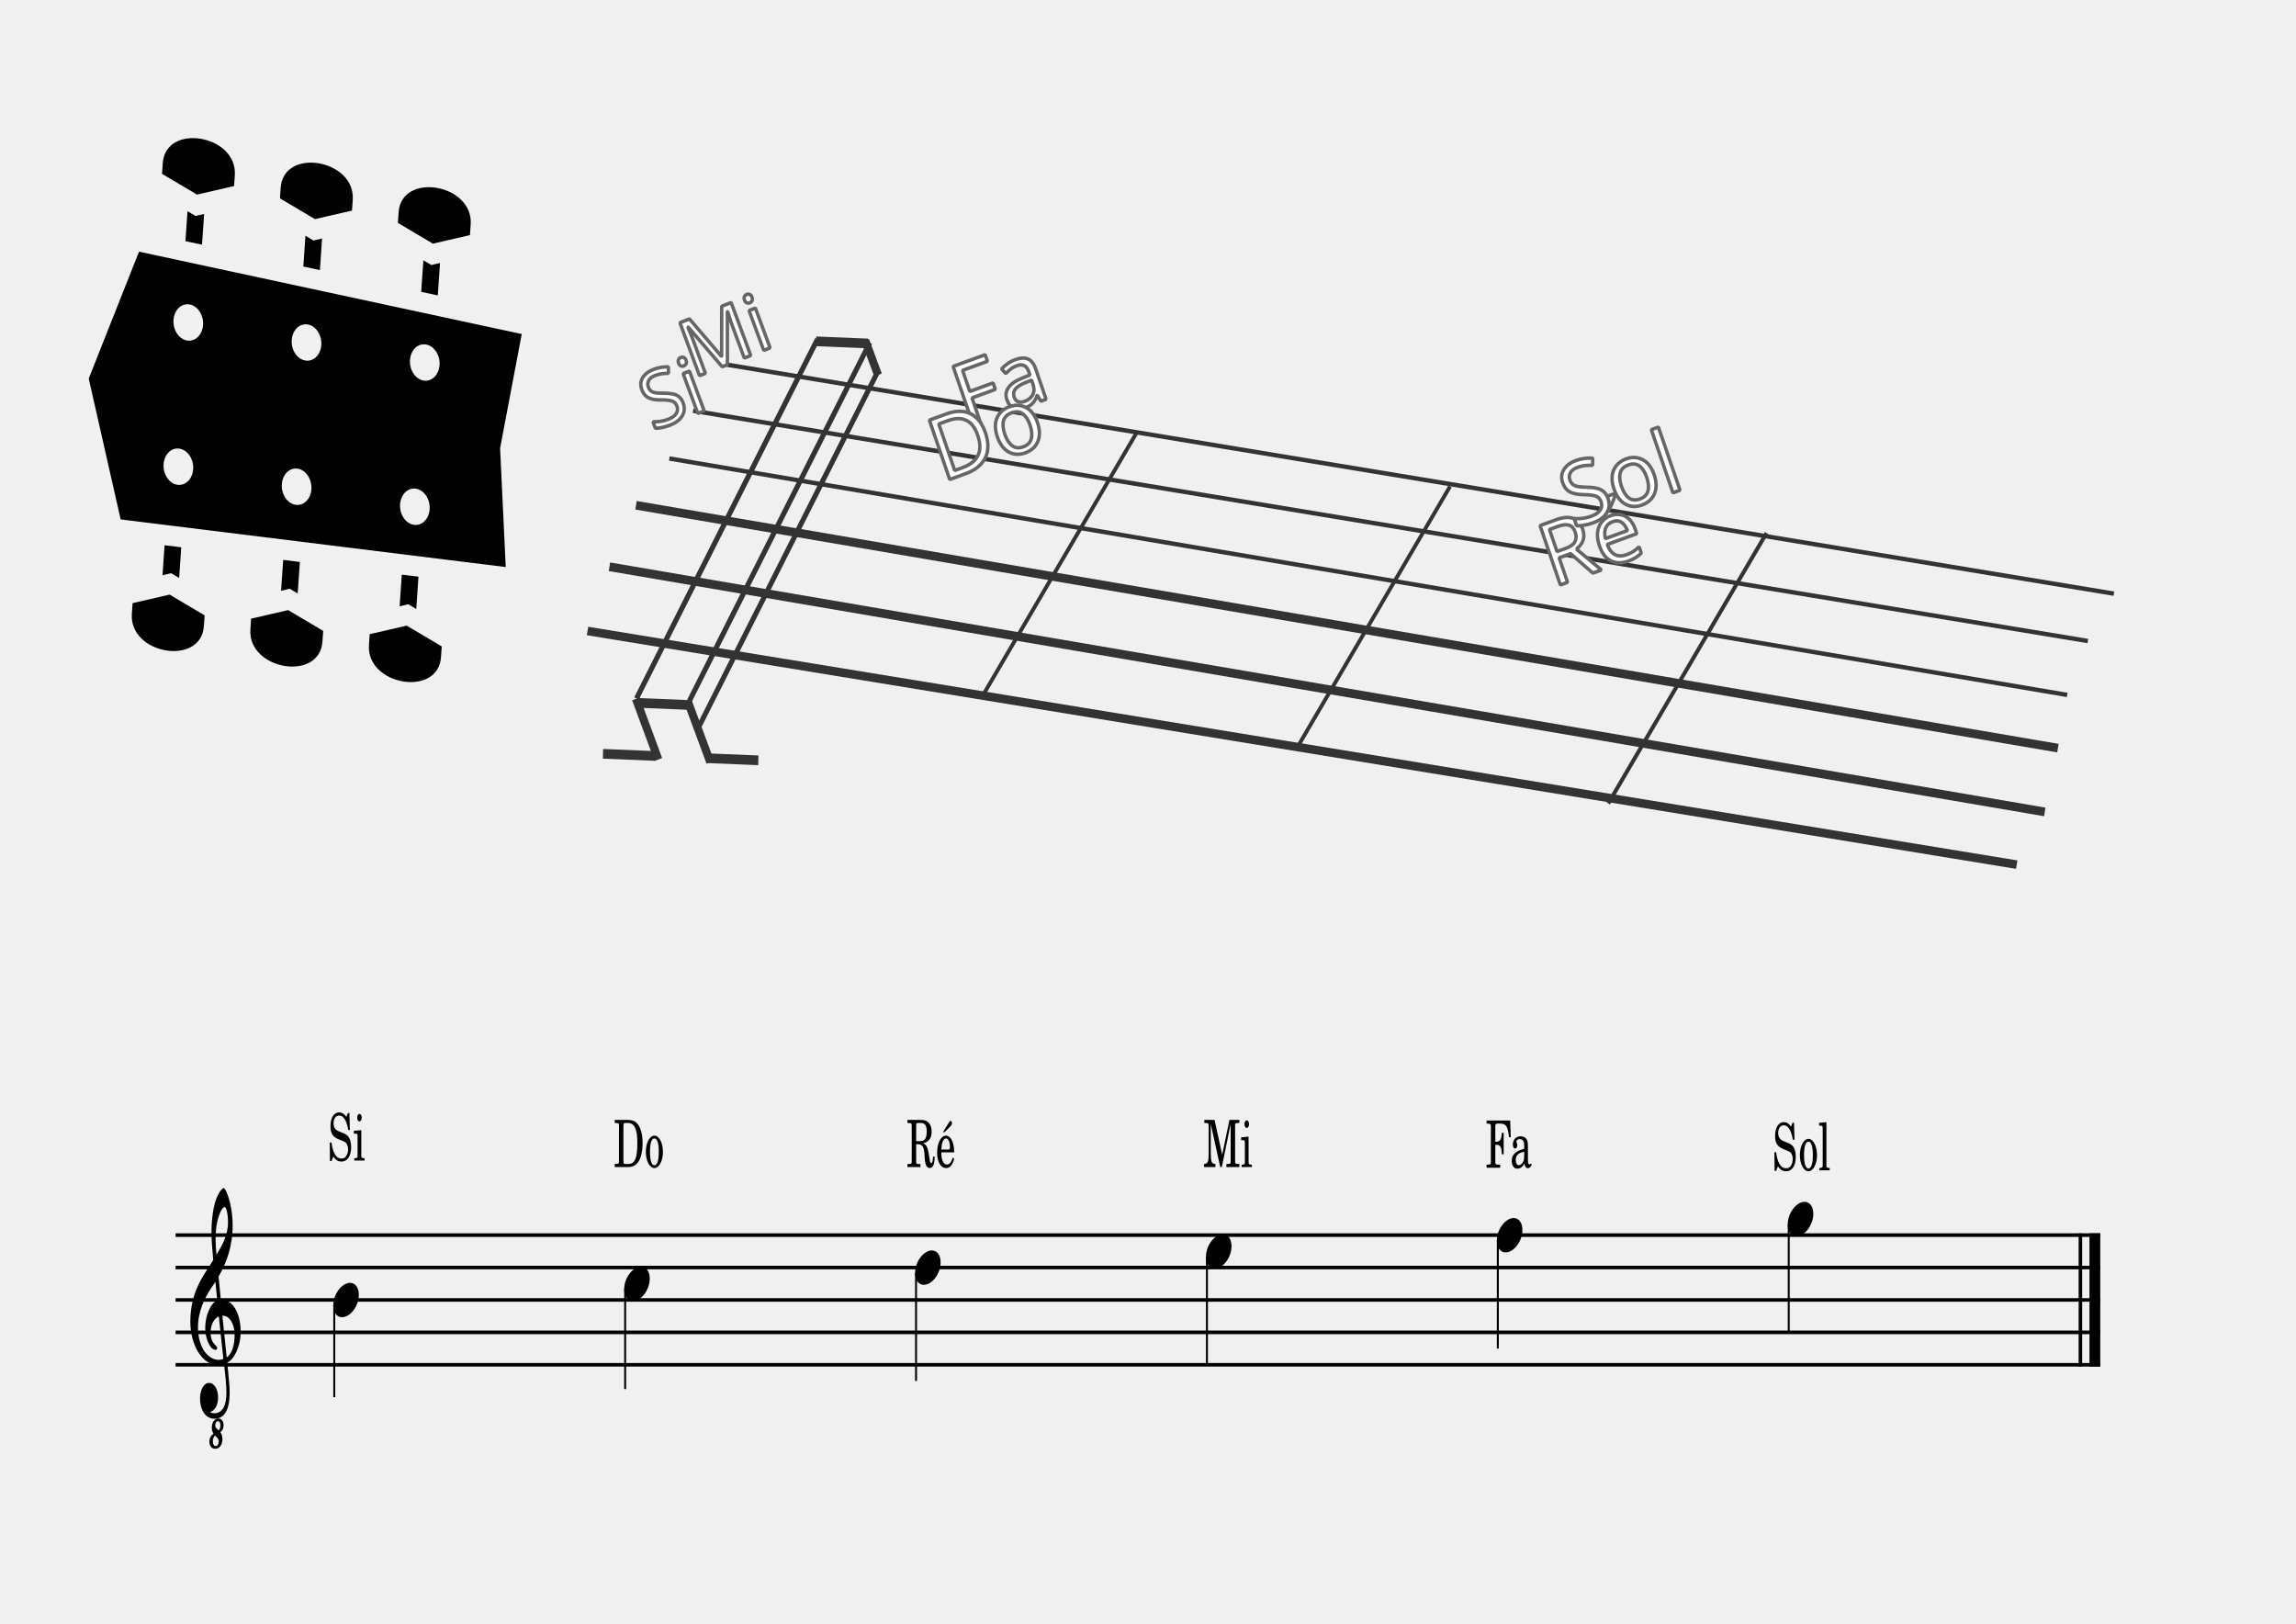
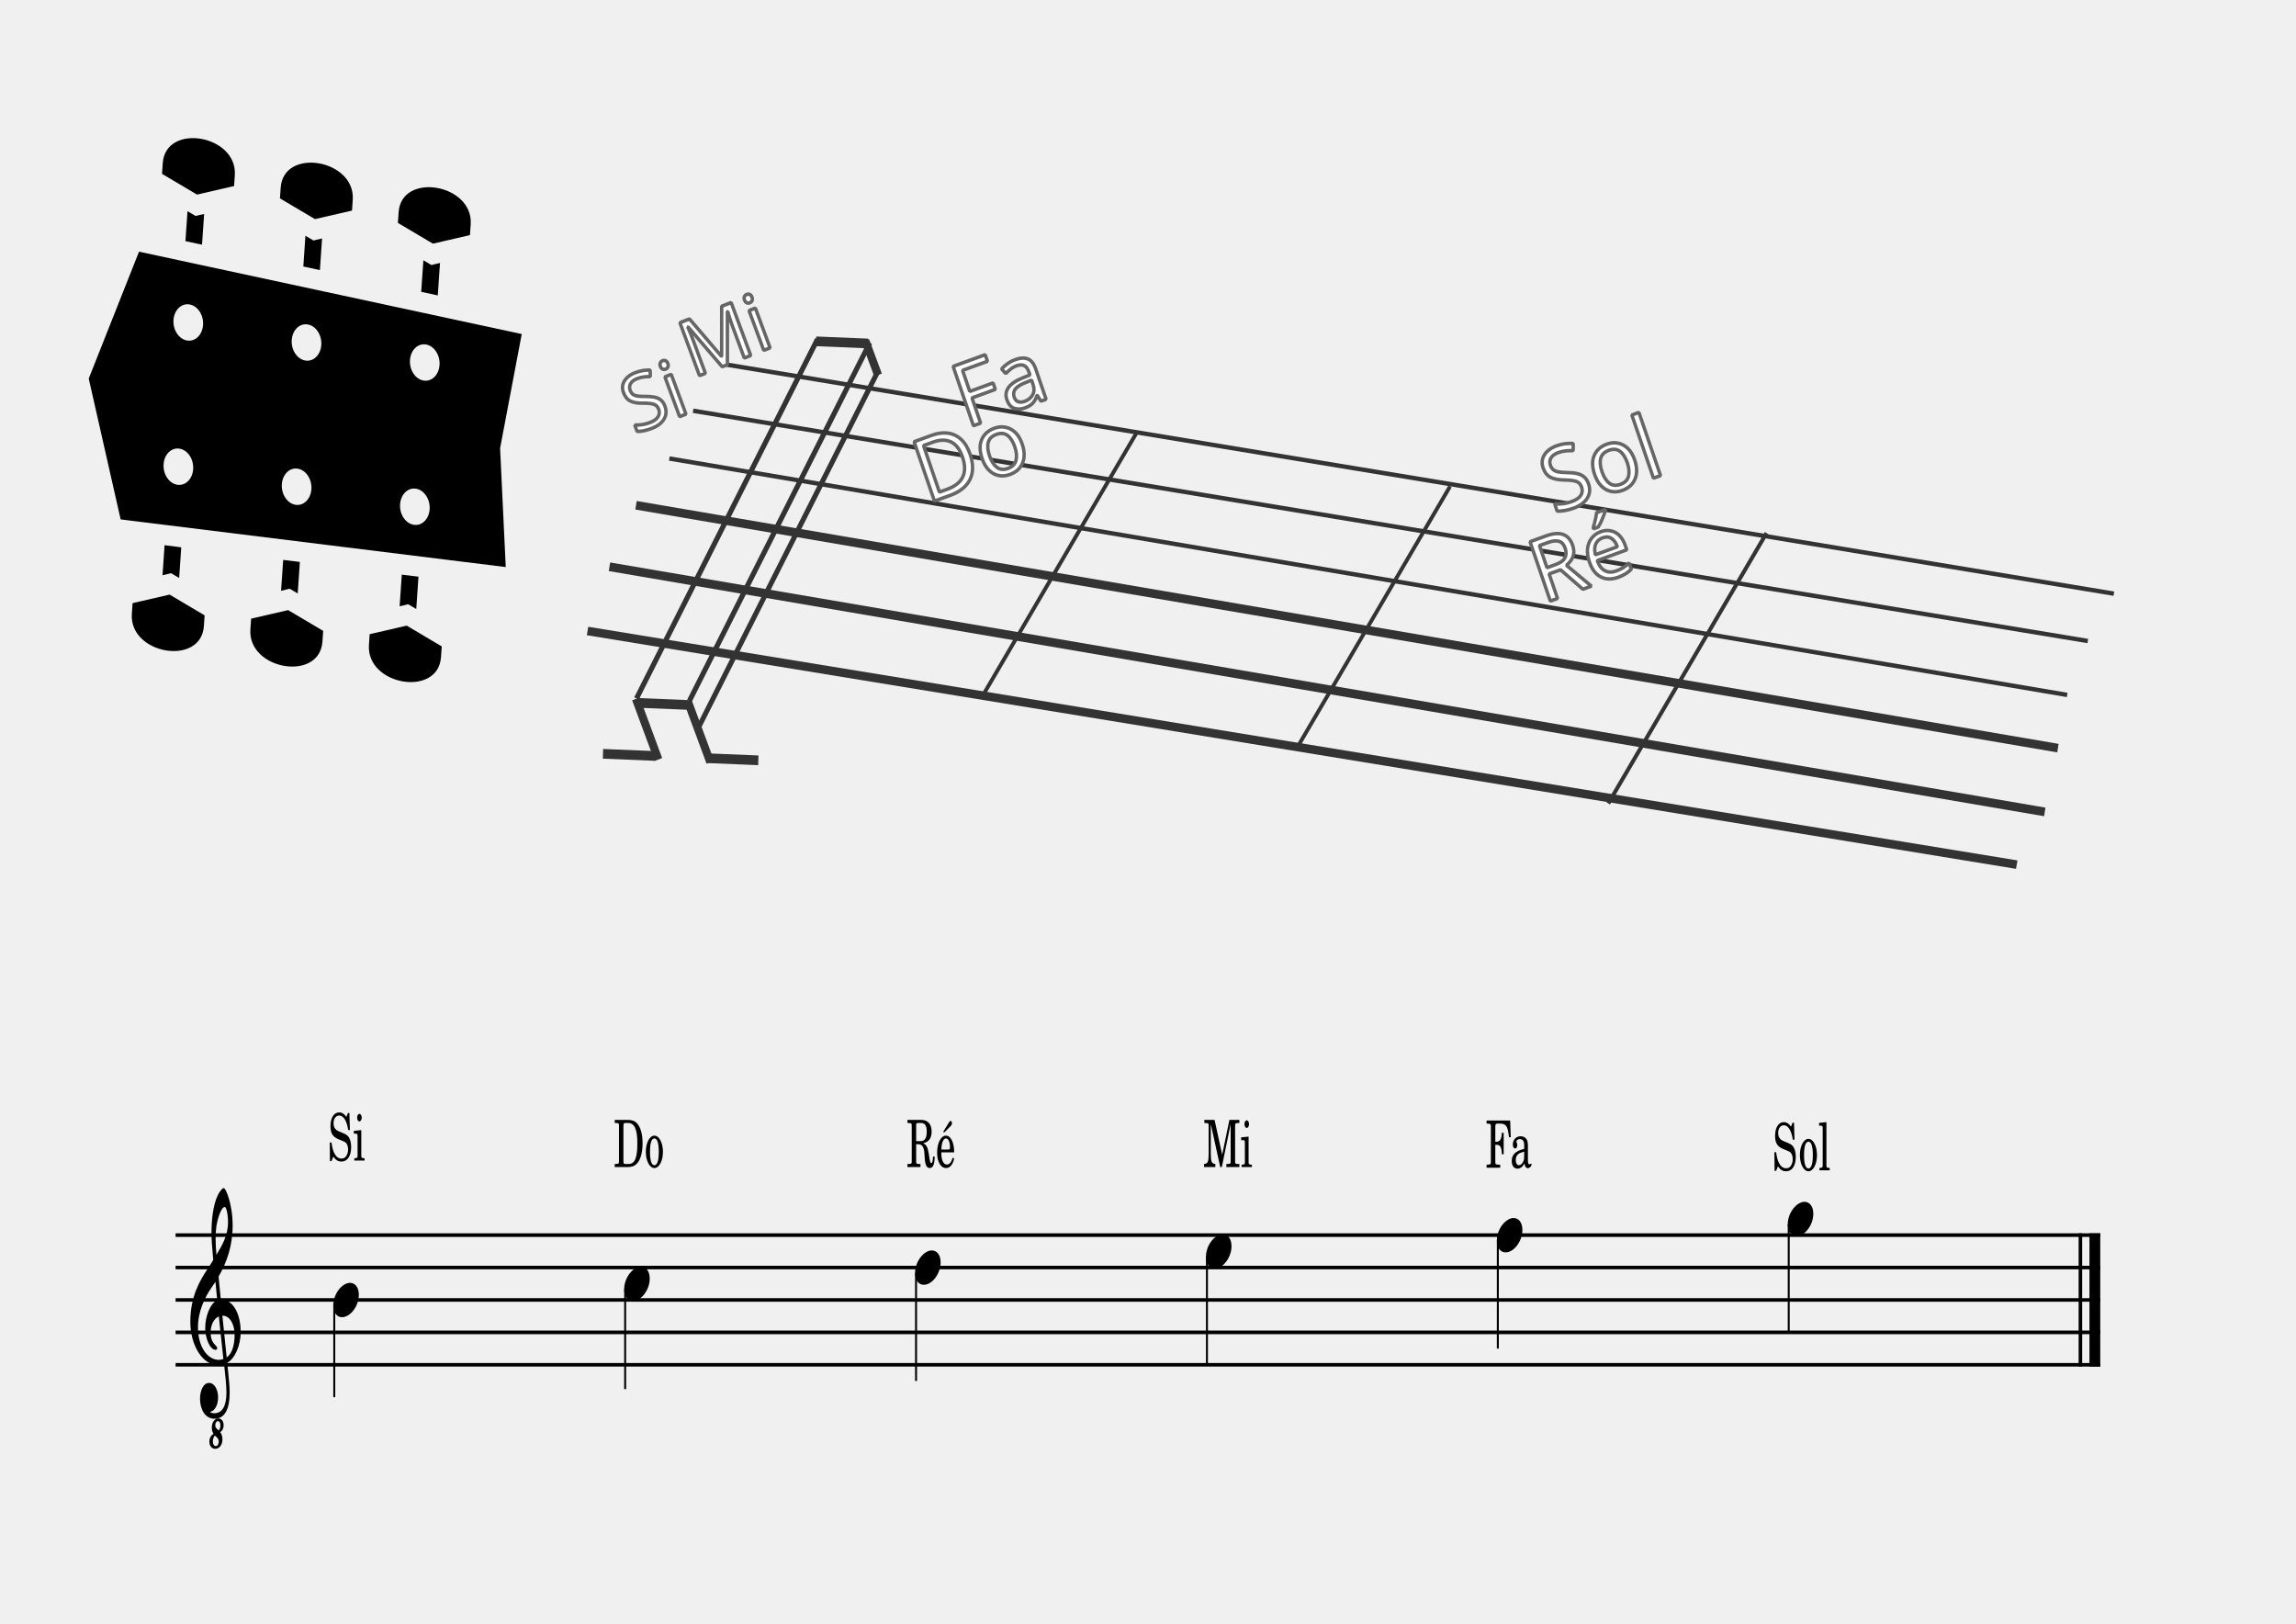
<svg xmlns="http://www.w3.org/2000/svg" width="297mm" height="210mm" viewBox="0 0 297 210" version="1.1" id="svg1">
  <defs id="defs1" />
  <g id="layer1">
    <rect style="fill:#333333;fill-rule:evenodd;stroke-width:0.344;stroke-linecap:round;stroke-linejoin:bevel" id="rect1" width="6.726" height="1.254" x="80.578" y="93.583" transform="matrix(0.9991525,0.04116143,-0.02662414,0.9996455,0,0)" />
    <rect style="fill:#333333;fill-rule:evenodd;stroke-width:0.344;stroke-linecap:round;stroke-linejoin:bevel" id="rect1-1" width="6.726" height="1.254" x="93.962" y="93.596" transform="matrix(0.9991525,0.04116143,-0.02662414,0.9996455,0,0)" />
    <rect style="fill:#333333;fill-rule:evenodd;stroke-width:0.344;stroke-linecap:round;stroke-linejoin:bevel" id="rect1-0" width="6.726" height="1.254" x="85.153" y="86.815" transform="matrix(0.9991525,0.04116143,-0.02662414,0.9996455,0,0)" />
    <rect style="fill:#333333;fill-rule:evenodd;stroke-width:0.344;stroke-linecap:round;stroke-linejoin:bevel" id="rect1-0-6" width="6.726" height="1.254" x="106.721" y="39.14" transform="matrix(0.9991525,0.04116143,-0.02662414,0.9996455,0,0)" />
    <rect style="fill:#333333;fill-rule:evenodd;stroke-width:0.45;stroke-linecap:round;stroke-linejoin:bevel" id="rect3-6" width="1.049" height="8.367" x="51.436" y="117.048" transform="matrix(0.9304825,-0.3663364,0.347139,0.9378137,0,0)" />
    <rect style="fill:#333333;fill-rule:evenodd;stroke-width:0.339;stroke-linecap:round;stroke-linejoin:bevel" id="rect3-6-7" width="1.049" height="4.739" x="89.175" y="82.016" transform="matrix(0.9304825,-0.3663364,0.347139,0.9378137,0,0)" />
    <rect style="fill:#333333;fill-rule:evenodd;stroke-width:0.45;stroke-linecap:round;stroke-linejoin:bevel" id="rect3" width="1.049" height="8.367" x="45.254" y="114.259" transform="matrix(0.9304825,-0.3663364,0.347139,0.9378137,0,0)" />
    <rect style="fill:#333333;fill-rule:evenodd;stroke-width:1.498;stroke-linecap:round;stroke-linejoin:bevel" id="rect5" width="52.034" height="0.661" x="-40.742" y="113.883" transform="matrix(0.4499989,-0.8930291,0.8813904,0.4723885,0,0)" />
    <rect style="fill:#333333;fill-rule:evenodd;stroke-width:1.139;stroke-linecap:round;stroke-linejoin:bevel" id="rect5-1" width="39.495" height="0.503" x="-9.184" y="154.966" transform="matrix(0.5052013,-0.8630015,0.8488969,0.5285584,0,0)" />
    <rect style="fill:#333333;fill-rule:evenodd;stroke-width:1.132;stroke-linecap:round;stroke-linejoin:bevel" id="rect5-66" width="39.256" height="0.5" x="6.505" y="193.478" transform="matrix(0.5052013,-0.8630015,0.8488969,0.5285584,0,0)" />
    <rect style="fill:#333333;fill-rule:evenodd;stroke-width:1.168;stroke-linecap:round;stroke-linejoin:bevel" id="rect5-7" width="40.525" height="0.516" x="21.758" y="231.863" transform="matrix(0.5052013,-0.8630015,0.8488969,0.5285584,0,0)" />
    <rect style="fill:#333333;fill-rule:evenodd;stroke-width:1.493;stroke-linecap:round;stroke-linejoin:bevel" id="rect5-9" width="51.871" height="0.659" x="-37.787" y="120.138" transform="matrix(0.4499989,-0.8930291,0.8813904,0.4723885,0,0)" />
    <rect style="fill:#333333;fill-rule:evenodd;stroke-width:1.483;stroke-linecap:round;stroke-linejoin:bevel" id="rect5-6" width="51.509" height="0.654" x="-40.055" y="122.739" transform="matrix(0.4499989,-0.8930291,0.8813904,0.4723885,0,0)" />
    <rect style="fill:#333333;fill-rule:evenodd;stroke-width:1.781;stroke-linecap:round;stroke-linejoin:bevel" id="rect6" width="182.852" height="0.569" x="99.146" y="30.939" transform="matrix(0.9866483,0.1628657,-0.1533606,0.9881703,0,0)" />
    <rect style="fill:#333333;fill-rule:evenodd;stroke-width:1.781;stroke-linecap:round;stroke-linejoin:bevel" id="rect6-0" width="182.852" height="0.569" x="96.75" y="37.53" transform="matrix(0.9866483,0.1628657,-0.1533606,0.9881703,0,0)" />
    <rect style="fill:#333333;fill-rule:evenodd;stroke-width:1.781;stroke-linecap:round;stroke-linejoin:bevel" id="rect6-0-0" width="183.39" height="0.567" x="95.146" y="43.749" transform="matrix(0.9860005,0.1667421,-0.1642774,0.9864142,0,0)" />
    <rect style="fill:#333333;fill-rule:evenodd;stroke-width:1.649;stroke-linecap:round;stroke-linejoin:bevel" id="rect7" width="186.592" height="1.117" x="91.596" y="50.011" transform="matrix(0.9857305,0.1683314,-0.1585241,0.9873551,0,0)" />
    <rect style="fill:#333333;fill-rule:evenodd;stroke-width:1.664;stroke-linecap:round;stroke-linejoin:bevel" id="rect7-8" width="188.354" height="1.128" x="89.465" y="58.425" transform="matrix(0.9857305,0.1683314,-0.1585241,0.9873551,0,0)" />
    <rect style="fill:#333333;fill-rule:evenodd;stroke-width:1.644;stroke-linecap:round;stroke-linejoin:bevel" id="rect7-8-8" width="187.329" height="1.106" x="88.694" y="67.73" transform="matrix(0.986905,0.1613024,-0.1688924,0.9856345,0,0)" />
    <text xml:space="preserve" style="font-size:10.102px;fill:#ffffff;fill-rule:evenodd;stroke-width:0.447;stroke-linecap:round;stroke-linejoin:bevel;stroke-dasharray:none" x="67.799" y="77.471" id="text7" transform="matrix(0.9199452,-0.3621878,0.3511893,0.948756,0,0)">
      <tspan id="tspan7" style="font-style:normal;font-variant:normal;font-weight:normal;font-stretch:normal;font-size:10.102px;font-family:'Adobe Arabic';-inkscape-font-specification:'Adobe Arabic';fill:#ffffff;stroke:#666666;stroke-width:0.447;stroke-dasharray:none" x="67.799" y="77.471">Mi</tspan>
    </text>
-     <text xml:space="preserve" style="font-size:10.102px;fill:#ffffff;fill-rule:evenodd;stroke-width:0.447;stroke-linecap:round;stroke-linejoin:bevel;stroke-dasharray:none" x="60.462" y="81.883" id="text7-8" transform="matrix(0.9199452,-0.3621878,0.3511893,0.948756,0,0)">
-       <tspan id="tspan7-7" style="font-style:normal;font-variant:normal;font-weight:normal;font-stretch:normal;font-size:10.102px;font-family:'Adobe Arabic';-inkscape-font-specification:'Adobe Arabic';fill:#ffffff;stroke:#666666;stroke-width:0.447;stroke-dasharray:none" x="60.462" y="81.883">Si</tspan>
+     <text xml:space="preserve" style="font-size:10.102px;fill:#ffffff;fill-rule:evenodd;stroke-width:0.447;stroke-linecap:round;stroke-linejoin:bevel;stroke-dasharray:none" x="58.079" y="81.413" id="text7-8" transform="matrix(0.9199452,-0.3621878,0.3511893,0.948756,0,0)">
+       <tspan id="tspan7-7" style="font-style:normal;font-variant:normal;font-weight:normal;font-stretch:normal;font-size:10.102px;font-family:'Adobe Arabic';-inkscape-font-specification:'Adobe Arabic';fill:#ffffff;stroke:#666666;stroke-width:0.447;stroke-dasharray:none" x="58.079" y="81.413">Si</tspan>
    </text>
    <text xml:space="preserve" style="font-size:11.225px;fill:#ffffff;fill-rule:evenodd;stroke-width:0.447;stroke-linecap:round;stroke-linejoin:bevel;stroke-dasharray:none" x="101.435" y="93.704" id="text7-2" transform="matrix(0.9285172,-0.3381227,0.327855,0.9575964,0,0)">
      <tspan id="tspan7-3" style="font-style:normal;font-variant:normal;font-weight:normal;font-stretch:normal;font-size:11.225px;font-family:'Adobe Arabic';-inkscape-font-specification:'Adobe Arabic';fill:#ffffff;stroke:#666666;stroke-width:0.447;stroke-dasharray:none" x="101.435" y="93.704">Fa</tspan>
    </text>
-     <text xml:space="preserve" style="font-size:11.225px;fill:#ffffff;fill-rule:evenodd;stroke-width:0.447;stroke-linecap:round;stroke-linejoin:bevel;stroke-dasharray:none" x="96.215" y="99.116" id="text7-2-4" transform="matrix(0.9285172,-0.3381227,0.327855,0.9575964,0,0)">
-       <tspan id="tspan7-3-6" style="font-style:normal;font-variant:normal;font-weight:normal;font-stretch:normal;font-size:11.225px;font-family:'Adobe Arabic';-inkscape-font-specification:'Adobe Arabic';fill:#ffffff;stroke:#666666;stroke-width:0.447;stroke-dasharray:none" x="96.215" y="99.116">Do</tspan>
+     <text xml:space="preserve" style="font-size:11.225px;fill:#ffffff;fill-rule:evenodd;stroke-width:0.447;stroke-linecap:round;stroke-linejoin:bevel;stroke-dasharray:none" x="93.407" y="101.041" id="text7-2-4" transform="matrix(0.9285172,-0.3381227,0.327855,0.9575964,0,0)">
+       <tspan id="tspan7-3-6" style="font-style:normal;font-variant:normal;font-weight:normal;font-stretch:normal;font-size:11.225px;font-family:'Adobe Arabic';-inkscape-font-specification:'Adobe Arabic';fill:#ffffff;stroke:#666666;stroke-width:0.447;stroke-dasharray:none" x="93.407" y="101.041">Do</tspan>
    </text>
-     <text xml:space="preserve" style="font-size:11.225px;fill:#ffffff;fill-rule:evenodd;stroke-width:0.447;stroke-linecap:round;stroke-linejoin:bevel;stroke-dasharray:none" x="167.386" y="138.491" id="text7-2-4-6" transform="matrix(0.9285172,-0.3381227,0.327855,0.9575964,0,0)">
-       <tspan id="tspan7-3-6-8" style="font-style:normal;font-variant:normal;font-weight:normal;font-stretch:normal;font-size:11.225px;font-family:'Adobe Arabic';-inkscape-font-specification:'Adobe Arabic';fill:#ffffff;stroke:#666666;stroke-width:0.447;stroke-dasharray:none" x="167.386" y="138.491">Ré</tspan>
+     <text xml:space="preserve" style="font-size:11.225px;fill:#ffffff;fill-rule:evenodd;stroke-width:0.447;stroke-linecap:round;stroke-linejoin:bevel;stroke-dasharray:none" x="165.462" y="139.992" id="text7-2-4-6" transform="matrix(0.9285172,-0.3381227,0.327855,0.9575964,0,0)">
+       <tspan id="tspan7-3-6-8" style="font-style:normal;font-variant:normal;font-weight:normal;font-stretch:normal;font-size:11.225px;font-family:'Adobe Arabic';-inkscape-font-specification:'Adobe Arabic';fill:#ffffff;stroke:#666666;stroke-width:0.447;stroke-dasharray:none" x="165.462" y="139.992">Ré</tspan>
    </text>
-     <text xml:space="preserve" style="font-size:11.225px;fill:#ffffff;fill-rule:evenodd;stroke-width:0.447;stroke-linecap:round;stroke-linejoin:bevel;stroke-dasharray:none" x="172.424" y="132.353" id="text7-2-1" transform="matrix(0.9285172,-0.3381227,0.327855,0.9575964,0,0)">
-       <tspan id="tspan7-3-8" style="font-style:normal;font-variant:normal;font-weight:normal;font-stretch:normal;font-size:11.225px;font-family:'Adobe Arabic';-inkscape-font-specification:'Adobe Arabic';fill:#ffffff;stroke:#666666;stroke-width:0.447;stroke-dasharray:none" x="172.424" y="132.353">Sol</tspan>
+     <text xml:space="preserve" style="font-size:11.225px;fill:#ffffff;fill-rule:evenodd;stroke-width:0.447;stroke-linecap:round;stroke-linejoin:bevel;stroke-dasharray:none" x="170.633" y="129.742" id="text7-2-1" transform="matrix(0.9285172,-0.3381227,0.327855,0.9575964,0,0)">
+       <tspan id="tspan7-3-8" style="font-style:normal;font-variant:normal;font-weight:normal;font-stretch:normal;font-size:11.225px;font-family:'Adobe Arabic';-inkscape-font-specification:'Adobe Arabic';fill:#ffffff;stroke:#666666;stroke-width:0.447;stroke-dasharray:none" x="170.633" y="129.742">Sol</tspan>
    </text>
    <polyline class="StaffLines" fill="none" stroke="#000000" stroke-width="2.73" stroke-linejoin="bevel" points="336.599,634.199 2764.6,634.199" id="polyline1" transform="matrix(0.1025396,0,0,0.1690299,-11.80098,52.54469)" />
    <polyline class="StaffLines" fill="none" stroke="#000000" stroke-width="2.73" stroke-linejoin="bevel" points="336.599,658.999 2764.6,658.999" id="polyline2" transform="matrix(0.1025396,0,0,0.1690299,-11.80098,52.54469)" />
    <polyline class="StaffLines" fill="none" stroke="#000000" stroke-width="2.73" stroke-linejoin="bevel" points="336.599,683.799 2764.6,683.799" id="polyline3" transform="matrix(0.1025396,0,0,0.1690299,-11.80098,52.54469)" />
    <polyline class="StaffLines" fill="none" stroke="#000000" stroke-width="2.73" stroke-linejoin="bevel" points="336.599,708.599 2764.6,708.599" id="polyline4" transform="matrix(0.1025396,0,0,0.1690299,-11.80098,52.54469)" />
    <polyline class="StaffLines" fill="none" stroke="#000000" stroke-width="2.73" stroke-linejoin="bevel" points="336.599,733.399 2764.6,733.399" id="polyline5" transform="matrix(0.1025396,0,0,0.1690299,-11.80098,52.54469)" />
    <polyline class="BarLine" fill="none" stroke="#000000" stroke-width="4.46" stroke-linejoin="bevel" points="2739.55,632.835 2739.55,734.763" id="polyline6" transform="matrix(0.1025396,0,0,0.1690299,-11.80098,52.54469)" />
    <polyline class="BarLine" fill="none" stroke="#000000" stroke-width="13.64" stroke-linejoin="bevel" points="2757.78,632.835 2757.78,734.763" id="polyline7" transform="matrix(0.1025396,0,0,0.1690299,-11.80098,52.54469)" />
    <polyline class="Stem" fill="none" stroke="#000000" stroke-width="2.48" stroke-linejoin="bevel" points="536.774,687.965 536.774,758.199" id="polyline8" transform="matrix(0.1025396,0,0,0.1690299,-11.80098,52.54469)" />
    <polyline class="Stem" fill="none" stroke="#000000" stroke-width="2.48" stroke-linejoin="bevel" points="903.738,675.565 903.738,751.999" id="polyline9" transform="matrix(0.1025396,0,0,0.1690299,-11.80098,52.54469)" />
    <polyline class="Stem" fill="none" stroke="#000000" stroke-width="2.48" stroke-linejoin="bevel" points="1270.7,663.165 1270.7,745.799" id="polyline10" transform="matrix(0.1025396,0,0,0.1690299,-11.80098,52.54469)" />
    <polyline class="Stem" fill="none" stroke="#000000" stroke-width="2.48" stroke-linejoin="bevel" points="1637.67,650.765 1637.67,733.399" id="polyline11" transform="matrix(0.1025396,0,0,0.1690299,-11.80098,52.54469)" />
    <polyline class="Stem" fill="none" stroke="#000000" stroke-width="2.48" stroke-linejoin="bevel" points="2004.63,638.365 2004.63,720.999" id="polyline12" transform="matrix(0.1025396,0,0,0.1690299,-11.80098,52.54469)" />
    <polyline class="Stem" fill="none" stroke="#000000" stroke-width="2.48" stroke-linejoin="bevel" points="2371.6,625.965 2371.6,708.599" id="polyline13" transform="matrix(0.1025396,0,0,0.1690299,-11.80098,52.54469)" />
    <path class="Note" d="m 43.112,168.832 c 0,0.72 0.315,1.525 1.14,1.525 1.057,0 2.166,-1.425 2.166,-2.9 0,-0.99 -0.509,-1.543 -1.14,-1.543 -0.987,0 -2.166,1.375 -2.166,2.919" id="path13" style="stroke-width:0.131" />
    <path class="Note" d="m 80.741,166.736 c 0,0.72 0.315,1.525 1.14,1.525 1.057,0 2.166,-1.425 2.166,-2.9 0,-0.99 -0.509,-1.543 -1.14,-1.543 -0.987,0 -2.166,1.375 -2.166,2.919" id="path14" style="stroke-width:0.131" />
    <path class="Note" d="m 118.369,164.64 c 0,0.72 0.315,1.525 1.14,1.525 1.057,0 2.166,-1.425 2.166,-2.9 0,-0.99 -0.509,-1.543 -1.14,-1.543 -0.987,0 -2.166,1.375 -2.166,2.919" id="path15" style="stroke-width:0.131" />
    <path class="Note" d="m 155.998,162.544 c 0,0.72 0.315,1.525 1.14,1.525 1.057,0 2.166,-1.425 2.166,-2.9 0,-0.99 -0.509,-1.543 -1.14,-1.543 -0.987,0 -2.166,1.375 -2.166,2.919" id="path16" style="stroke-width:0.131" />
    <path class="Note" d="m 193.626,160.448 c 0,0.721 0.315,1.525 1.14,1.525 1.057,0 2.166,-1.425 2.166,-2.9 0,-0.99 -0.509,-1.543 -1.14,-1.543 -0.987,0 -2.166,1.375 -2.166,2.919" id="path17" style="stroke-width:0.131" />
    <path class="Note" d="m 231.255,158.352 c 0,0.72 0.315,1.525 1.14,1.525 1.057,0 2.166,-1.425 2.166,-2.9 0,-0.99 -0.509,-1.543 -1.14,-1.543 -0.987,0 -2.166,1.375 -2.166,2.919" id="path18" style="stroke-width:0.131" />
    <path class="Clef" d="m 31.131,172.269 c 0,-2.515 -1.089,-4.226 -2.573,-4.226 -0.102,-1.006 -0.194,-2.012 -0.284,-2.934 1.068,-1.863 1.82,-3.974 1.82,-6.623 0,-1.543 -0.284,-2.767 -0.458,-3.372 -0.243,-0.854 -0.539,-1.459 -0.712,-1.459 -0.07,0 -0.396,0.22 -0.722,0.873 -0.661,1.276 -0.844,3.403 -0.844,4.813 0,0.906 0.051,1.727 0.224,3.623 -0.011,0 -0.54,0.888 -0.753,1.189 -0.927,1.41 -2.208,3.453 -2.208,6.791 0,3.152 1.658,5.617 3.551,5.617 0.294,0 0.569,-0.05 0.814,-0.118 0.183,1.611 0.305,2.785 0.305,3.673 0,1.745 -0.55,2.667 -1.567,2.667 -0.254,0 -0.467,-0.084 -0.478,-0.102 -0.019,0 -0.04,-0.016 -0.04,-0.032 0,-0.034 0.021,-0.052 0.051,-0.068 0.478,-0.118 0.955,-0.789 0.955,-1.86 0,-0.907 -0.416,-1.863 -1.179,-1.863 -0.702,0 -1.16,0.956 -1.16,2.062 0,1.108 0.509,2.568 1.882,2.568 1.313,0 1.953,-1.226 1.953,-3.372 0,-0.652 -0.06,-1.407 -0.162,-2.363 -0.03,-0.335 -0.081,-0.857 -0.153,-1.493 0.997,-0.553 1.739,-2.248 1.739,-3.99 m -3.133,-13.734 c 0.102,-0.671 0.559,-2.431 1.089,-2.431 0.153,0 0.407,0.804 0.407,1.978 0,1.727 -0.793,3.037 -1.496,4.192 -0.06,-0.671 -0.111,-1.341 -0.111,-2.028 0,-0.637 0.04,-1.192 0.111,-1.711 m 0.305,17.339 c -1.454,0 -2.696,-1.677 -2.696,-4.21 0,-2.044 0.885,-3.872 1.771,-5.164 0.172,-0.236 0.335,-0.487 0.488,-0.721 0.091,0.904 0.173,1.677 0.234,2.382 -0.927,0.435 -1.556,2.062 -1.556,3.621 0,1.192 0.559,2.801 1.373,2.801 0.081,0 0.173,-0.068 0.173,-0.236 0,-0.134 -0.092,-0.233 -0.224,-0.367 -0.397,-0.388 -0.621,-0.838 -0.621,-1.645 0,-1.022 0.469,-1.844 1.059,-2.078 l 0.59,5.499 c -0.203,0.084 -0.386,0.118 -0.59,0.118 m 1.017,-0.32 c -0.213,-1.994 -0.488,-4.661 -0.559,-5.4 1.027,0 1.465,1.174 1.556,1.981 0.011,0.134 0.03,0.317 0.03,0.519 0,1.208 -0.305,2.431 -1.027,2.9 m -0.397,8.787 c 0,-0.621 -0.345,-0.888 -0.68,-0.888 -0.428,0 -0.846,0.435 -0.846,1.189 0,0.32 0.072,0.555 0.224,0.789 -0.264,0.168 -0.539,0.503 -0.539,1.024 0,0.553 0.305,0.922 0.753,0.922 0.548,0 0.935,-0.503 0.935,-1.226 0,-0.385 -0.102,-0.702 -0.284,-0.922 0.296,-0.217 0.437,-0.485 0.437,-0.888 m -0.629,0.671 c -0.153,-0.134 -0.194,-0.168 -0.224,-0.202 l -0.011,-0.016 c -0.162,-0.152 -0.213,-0.27 -0.213,-0.469 0,-0.304 0.143,-0.521 0.346,-0.521 0.203,0 0.315,0.202 0.315,0.553 0,0.27 -0.06,0.453 -0.213,0.655 m -0.388,2.012 c -0.223,0 -0.375,-0.233 -0.375,-0.587 0,-0.317 0.091,-0.603 0.264,-0.77 0.041,0.034 0.051,0.05 0.081,0.066 0.122,0.102 0.122,0.102 0.143,0.136 0.203,0.183 0.275,0.351 0.275,0.587 0,0.317 -0.164,0.569 -0.388,0.569" id="path19" style="stroke-width:0.131" />
    <path class="StaffText" d="m 45.198,143.948 h -0.189 l -0.205,0.507 c -0.247,-0.38 -0.569,-0.584 -0.934,-0.584 -0.676,0 -1.121,0.703 -1.121,1.767 0,0.922 0.276,1.379 1.03,1.701 l 0.487,0.201 c 0.38,0.161 0.415,0.18 0.522,0.314 0.154,0.193 0.237,0.473 0.237,0.803 0,0.338 -0.079,0.615 -0.232,0.853 -0.168,0.238 -0.338,0.33 -0.62,0.33 -0.774,0 -1.158,-0.938 -1.291,-2.079 H 42.66 l 0.021,2.409 h 0.2 l 0.231,-0.576 c 0.343,0.465 0.625,0.634 1.077,0.634 0.753,0 1.235,-0.726 1.235,-1.859 0,-0.533 -0.103,-0.972 -0.308,-1.294 -0.138,-0.219 -0.338,-0.362 -0.748,-0.531 l -0.55,-0.23 c -0.455,-0.193 -0.671,-0.523 -0.671,-1.038 0,-0.592 0.293,-0.998 0.729,-0.998 0.66,0 1.025,0.903 1.163,1.867 h 0.221 l -0.063,-2.197 m 1.298,0.111 c -0.165,0 -0.298,0.219 -0.298,0.488 0,0.272 0.133,0.491 0.293,0.491 0.168,0 0.301,-0.219 0.301,-0.491 0,-0.269 -0.133,-0.488 -0.296,-0.488 m 0.24,2.105 -0.963,0.092 v 0.364 h 0.261 c 0.194,0.009 0.219,0.058 0.219,0.423 v 2.417 c -0.005,0.127 -0.009,0.177 -0.03,0.219 -0.035,0.076 -0.133,0.111 -0.354,0.119 h -0.035 v 0.304 h 1.328 v -0.304 h -0.037 c -0.343,-0.018 -0.389,-0.061 -0.389,-0.364 v -3.27" id="path22" style="stroke-width:0.132" />
    <path class="StaffText" d="m 79.516,150.94 h 1.722 c 0.457,0 0.806,-0.119 1.077,-0.372 0.518,-0.481 0.806,-1.445 0.806,-2.712 0,-1.167 -0.256,-2.079 -0.729,-2.586 -0.282,-0.296 -0.662,-0.433 -1.246,-0.433 H 79.516 v 0.399 h 0.098 c 0.287,0.009 0.385,0.034 0.425,0.119 0.03,0.074 0.03,0.092 0.03,0.523 v 4.022 c 0,0.433 0,0.449 -0.03,0.526 -0.04,0.084 -0.138,0.108 -0.425,0.119 h -0.098 v 0.396 m 1.42,-0.396 c -0.261,0 -0.292,-0.052 -0.292,-0.465 v -4.371 c 0,-0.415 0.035,-0.473 0.292,-0.473 h 0.268 c 0.876,0 1.24,0.784 1.24,2.654 0,1.894 -0.328,2.654 -1.158,2.654 h -0.349 m 3.722,-3.668 c -0.63,0 -1.117,0.922 -1.117,2.105 0,1.157 0.492,2.087 1.107,2.087 0.615,0 1.107,-0.93 1.107,-2.097 0,-1.157 -0.492,-2.094 -1.097,-2.094 m 0,0.362 c 0.359,0 0.559,0.618 0.559,1.733 0,1.125 -0.2,1.733 -0.569,1.733 -0.368,0 -0.569,-0.607 -0.569,-1.722 0,-1.151 0.194,-1.743 0.578,-1.743" id="path23" style="stroke-width:0.132" />
    <path class="StaffText" d="m 118.51,147.982 h 0.298 c 0.517,0.034 0.722,0.38 0.778,1.31 l 0.026,0.431 c 0.063,0.956 0.251,1.344 0.657,1.344 0.419,0 0.619,-0.465 0.636,-1.479 h -0.216 c -0.019,0.584 -0.082,0.837 -0.219,0.837 -0.119,0 -0.17,-0.145 -0.256,-0.726 l -0.082,-0.533 c -0.114,-0.777 -0.314,-1.133 -0.713,-1.302 0.738,-0.169 1.091,-0.658 1.091,-1.513 0,-0.964 -0.492,-1.513 -1.354,-1.513 h -1.774 v 0.399 h 0.093 c 0.291,0.009 0.389,0.034 0.431,0.119 0.031,0.074 0.031,0.092 0.031,0.523 v 4.033 c 0,0.423 0,0.438 -0.031,0.523 -0.042,0.085 -0.139,0.111 -0.431,0.111 h -0.093 v 0.396 h 1.683 v -0.396 h -0.093 c -0.291,0 -0.39,-0.026 -0.431,-0.111 -0.031,-0.085 -0.031,-0.1 -0.031,-0.523 v -1.928 m 0,-0.396 v -1.862 c -0.009,-0.465 0.016,-0.496 0.354,-0.488 h 0.278 c 0.508,0 0.738,0.354 0.738,1.122 0,0.89 -0.288,1.228 -0.806,1.228 h -0.564 m 3.477,-1.167 h 0.209 l 0.816,-0.822 c 0.081,-0.085 0.132,-0.211 0.132,-0.327 0,-0.169 -0.077,-0.296 -0.179,-0.296 -0.081,0 -0.132,0.05 -0.256,0.261 l -0.722,1.183 m 1.44,2.62 c 0.005,-1.268 -0.431,-2.163 -1.055,-2.163 -0.657,0 -1.149,0.938 -1.149,2.205 0,1.191 0.467,1.986 1.159,1.986 0.492,0 0.837,-0.396 1.046,-1.199 l -0.179,-0.161 c -0.209,0.65 -0.426,0.903 -0.769,0.903 -0.26,0 -0.451,-0.177 -0.584,-0.557 -0.091,-0.254 -0.133,-0.549 -0.128,-1.014 h 1.661 m -1.656,-0.364 c 0,-0.592 0.165,-1.437 0.596,-1.437 0.308,0 0.513,0.449 0.513,1.133 0,0.238 -0.046,0.304 -0.211,0.304 h -0.897" id="path24" style="stroke-width:0.132" />
    <path class="StaffText" d="m 157.111,144.837 h -1.322 v 0.399 h 0.097 c 0.292,0.009 0.39,0.034 0.425,0.119 0.037,0.074 0.037,0.085 0.037,0.523 v 3.238 c 0,1.149 -0.097,1.387 -0.596,1.429 v 0.396 h 1.461 v -0.396 c -0.492,-0.042 -0.59,-0.28 -0.59,-1.429 v -3.737 l 1.221,5.562 h 0.205 l 1.143,-5.562 v 4.522 c 0,0.433 0,0.449 -0.03,0.533 -0.042,0.085 -0.139,0.111 -0.432,0.111 h -0.092 v 0.396 h 1.682 v -0.396 h -0.092 c -0.292,0 -0.39,-0.026 -0.432,-0.111 -0.03,-0.085 -0.03,-0.092 -0.03,-0.533 v -4.022 c 0,-0.431 0,-0.449 0.03,-0.523 0.042,-0.085 0.139,-0.111 0.432,-0.119 h 0.092 v -0.399 h -1.286 l -0.939,4.506 -0.985,-4.506 m 4.164,0.061 c -0.165,0 -0.298,0.219 -0.298,0.488 0,0.272 0.133,0.491 0.293,0.491 0.168,0 0.301,-0.219 0.301,-0.491 0,-0.269 -0.133,-0.488 -0.296,-0.488 m 0.24,2.105 -0.963,0.092 v 0.364 h 0.261 c 0.194,0.009 0.219,0.058 0.219,0.423 v 2.417 c -0.005,0.127 -0.009,0.177 -0.031,0.219 -0.035,0.076 -0.132,0.111 -0.354,0.119 h -0.035 v 0.304 h 1.328 v -0.304 h -0.037 c -0.342,-0.018 -0.39,-0.061 -0.39,-0.364 v -3.27" id="path25" style="stroke-width:0.132" />
    <path class="StaffText" d="m 195.35,144.92 h -3.051 v 0.399 h 0.091 c 0.293,0.009 0.392,0.034 0.432,0.119 0.03,0.074 0.03,0.092 0.03,0.523 v 4.022 c 0,0.433 0,0.449 -0.03,0.526 -0.04,0.085 -0.138,0.119 -0.432,0.119 h -0.091 v 0.396 h 1.758 v -0.396 h -0.168 c -0.293,0 -0.389,-0.034 -0.431,-0.119 -0.031,-0.076 -0.031,-0.103 -0.031,-0.526 v -1.917 h 0.103 c 0.527,-0.034 0.718,0.28 0.739,1.218 h 0.24 v -2.773 h -0.24 c -0.033,0.829 -0.231,1.149 -0.718,1.16 h -0.124 v -1.928 c -0.003,-0.356 0.047,-0.415 0.322,-0.423 h 0.238 c 0.841,-0.009 1.051,0.304 1.209,1.759 h 0.227 l -0.073,-2.158 m 2.296,3.383 c 0,-0.534 -0.055,-0.803 -0.205,-1.006 -0.168,-0.23 -0.419,-0.338 -0.748,-0.338 -0.578,0 -1,0.446 -1,1.064 0,0.312 0.118,0.515 0.297,0.515 0.164,0 0.278,-0.177 0.278,-0.431 0,-0.111 -0.026,-0.227 -0.077,-0.346 -0.033,-0.061 -0.037,-0.076 -0.037,-0.119 0,-0.169 0.205,-0.322 0.451,-0.322 0.164,0 0.344,0.085 0.425,0.211 0.098,0.137 0.135,0.338 0.135,0.718 v 0.33 c -0.534,0.153 -0.703,0.219 -0.956,0.38 -0.445,0.272 -0.655,0.66 -0.655,1.202 0,0.607 0.287,0.988 0.743,0.988 0.355,0 0.672,-0.238 0.893,-0.668 0.081,0.431 0.209,0.6 0.45,0.6 0.231,0 0.473,-0.243 0.473,-0.489 0,-0.061 -0.021,-0.103 -0.051,-0.103 -0.021,0 -0.042,0.011 -0.077,0.034 -0.073,0.05 -0.103,0.061 -0.145,0.061 -0.145,0 -0.196,-0.153 -0.196,-0.584 v -1.698 m -0.48,1.03 c 0,0.507 -0.016,0.626 -0.103,0.845 -0.128,0.312 -0.359,0.523 -0.586,0.523 -0.235,0 -0.405,-0.277 -0.405,-0.658 0,-0.356 0.108,-0.61 0.333,-0.787 0.159,-0.119 0.359,-0.203 0.76,-0.312 v 0.388" id="path26" style="stroke-width:0.132" />
    <path class="StaffText" d="m 232.068,145.206 h -0.189 l -0.205,0.507 c -0.247,-0.38 -0.569,-0.584 -0.934,-0.584 -0.676,0 -1.122,0.703 -1.122,1.767 0,0.922 0.276,1.379 1.031,1.701 l 0.487,0.201 c 0.379,0.161 0.415,0.18 0.522,0.314 0.154,0.193 0.238,0.473 0.238,0.803 0,0.338 -0.079,0.615 -0.233,0.853 -0.168,0.238 -0.338,0.33 -0.62,0.33 -0.773,0 -1.158,-0.938 -1.291,-2.079 h -0.222 l 0.021,2.409 h 0.2 l 0.231,-0.576 c 0.342,0.465 0.624,0.634 1.077,0.634 0.753,0 1.236,-0.726 1.236,-1.859 0,-0.533 -0.103,-0.972 -0.308,-1.294 -0.138,-0.219 -0.338,-0.362 -0.749,-0.531 l -0.55,-0.23 c -0.455,-0.193 -0.672,-0.523 -0.672,-1.038 0,-0.592 0.293,-0.998 0.729,-0.998 0.66,0 1.025,0.903 1.164,1.867 h 0.22 l -0.063,-2.197 m 1.876,2.089 c -0.63,0 -1.117,0.922 -1.117,2.105 0,1.157 0.492,2.086 1.107,2.086 0.615,0 1.106,-0.93 1.106,-2.097 0,-1.157 -0.491,-2.094 -1.097,-2.094 m 0,0.362 c 0.359,0 0.559,0.618 0.559,1.733 0,1.125 -0.2,1.733 -0.568,1.733 -0.369,0 -0.569,-0.607 -0.569,-1.722 0,-1.151 0.194,-1.743 0.578,-1.743 m 2.318,-2.528 -0.948,0.095 v 0.362 h 0.251 c 0.19,0.009 0.215,0.061 0.215,0.423 v 4.709 c -0.005,0.127 -0.01,0.177 -0.031,0.219 -0.037,0.076 -0.133,0.111 -0.354,0.119 h -0.036 v 0.304 h 1.327 v -0.304 h -0.035 c -0.344,-0.018 -0.39,-0.061 -0.39,-0.364 v -5.562" id="path27" style="stroke-width:0.132" />
    <path fill="#000000" d="m 67.49,43.202 -49.506,-10.653 -6.506,16.413 4.129,18.214 49.814,6.164 -0.731,-15.368 z M 60.886,29.021 c 0.36,-5.247 -8.961,-6.825 -9.321,-1.578 l -0.095,1.386 4.53,2.684 4.79,-1.105 z m -3.746,54.579 -4.53,-2.684 -4.79,1.105 -0.095,1.385 c -0.36,5.247 8.961,6.825 9.321,1.578 z M 56.857,47.21 a 2.361,1.91 82.602 0 1 -2.072,2.008 2.361,1.91 82.602 0 1 -1.752,-2.656 2.361,1.91 82.602 0 1 2.072,-2.008 2.361,1.91 82.602 0 1 1.752,2.656 z m -1.28,18.654 a 2.361,1.91 82.602 0 1 -2.072,2.008 2.361,1.91 82.602 0 1 -1.752,-2.656 2.361,1.91 82.602 0 1 2.072,-2.008 2.361,1.91 82.602 0 1 1.752,2.656 z m 1.34,-31.854 -0.762,0.181 -0.345,0.089 -1.045,-0.619 -0.28,4.081 2.144,0.466 z m -2.785,40.573 -2.158,-0.262 -0.281,4.095 0.762,-0.181 0.345,-0.089 1.045,0.619 z M 45.63,25.848 c 0.36,-5.247 -8.961,-6.825 -9.321,-1.578 l -0.095,1.386 4.53,2.684 4.79,-1.105 z m -3.826,55.745 -4.53,-2.684 -4.79,1.105 -0.095,1.384 c -0.36,5.247 8.961,6.825 9.321,1.578 z M 41.561,44.62 a 2.361,1.91 82.602 0 1 -2.072,2.008 2.361,1.91 82.602 0 1 -1.752,-2.656 2.361,1.91 82.602 0 1 2.072,-2.008 2.361,1.91 82.602 0 1 1.752,2.656 z m -1.28,18.654 a 2.361,1.91 82.602 0 1 -2.072,2.008 2.361,1.91 82.602 0 1 -1.752,-2.656 2.361,1.91 82.602 0 1 2.072,-2.008 2.361,1.91 82.602 0 1 1.752,2.656 z m 1.38,-32.431 -0.761,0.175 -0.345,0.089 -1.045,-0.619 -0.273,3.979 2.144,0.466 z m -2.871,41.835 -2.158,-0.262 -0.274,3.993 0.762,-0.181 0.345,-0.089 1.045,0.619 z M 30.375,22.676 c 0.36,-5.247 -8.961,-6.825 -9.321,-1.578 l -0.095,1.386 4.53,2.684 4.79,-1.105 z m -3.906,56.91 -4.53,-2.684 -4.79,1.105 -0.095,1.385 c -0.36,5.247 8.961,6.825 9.321,1.578 z M 26.266,42.03 a 2.361,1.91 82.602 0 1 -2.072,2.008 2.361,1.91 82.602 0 1 -1.752,-2.656 2.361,1.91 82.602 0 1 2.072,-2.008 2.361,1.91 82.602 0 1 1.752,2.656 z m -1.28,18.654 a 2.361,1.91 82.602 0 1 -2.072,2.008 2.361,1.91 82.602 0 1 -1.752,-2.656 2.361,1.91 82.602 0 1 2.072,-2.008 2.361,1.91 82.602 0 1 1.752,2.656 z m 1.419,-33.01 -0.762,0.176 -0.344,0.082 -1.045,-0.619 -0.266,3.878 2.145,0.452 z m -2.959,43.114 -2.157,-0.277 -0.267,3.891 0.762,-0.181 0.345,-0.089 1.045,0.619 z" id="path1" style="stroke-width:0.133" />
  </g>
</svg>
